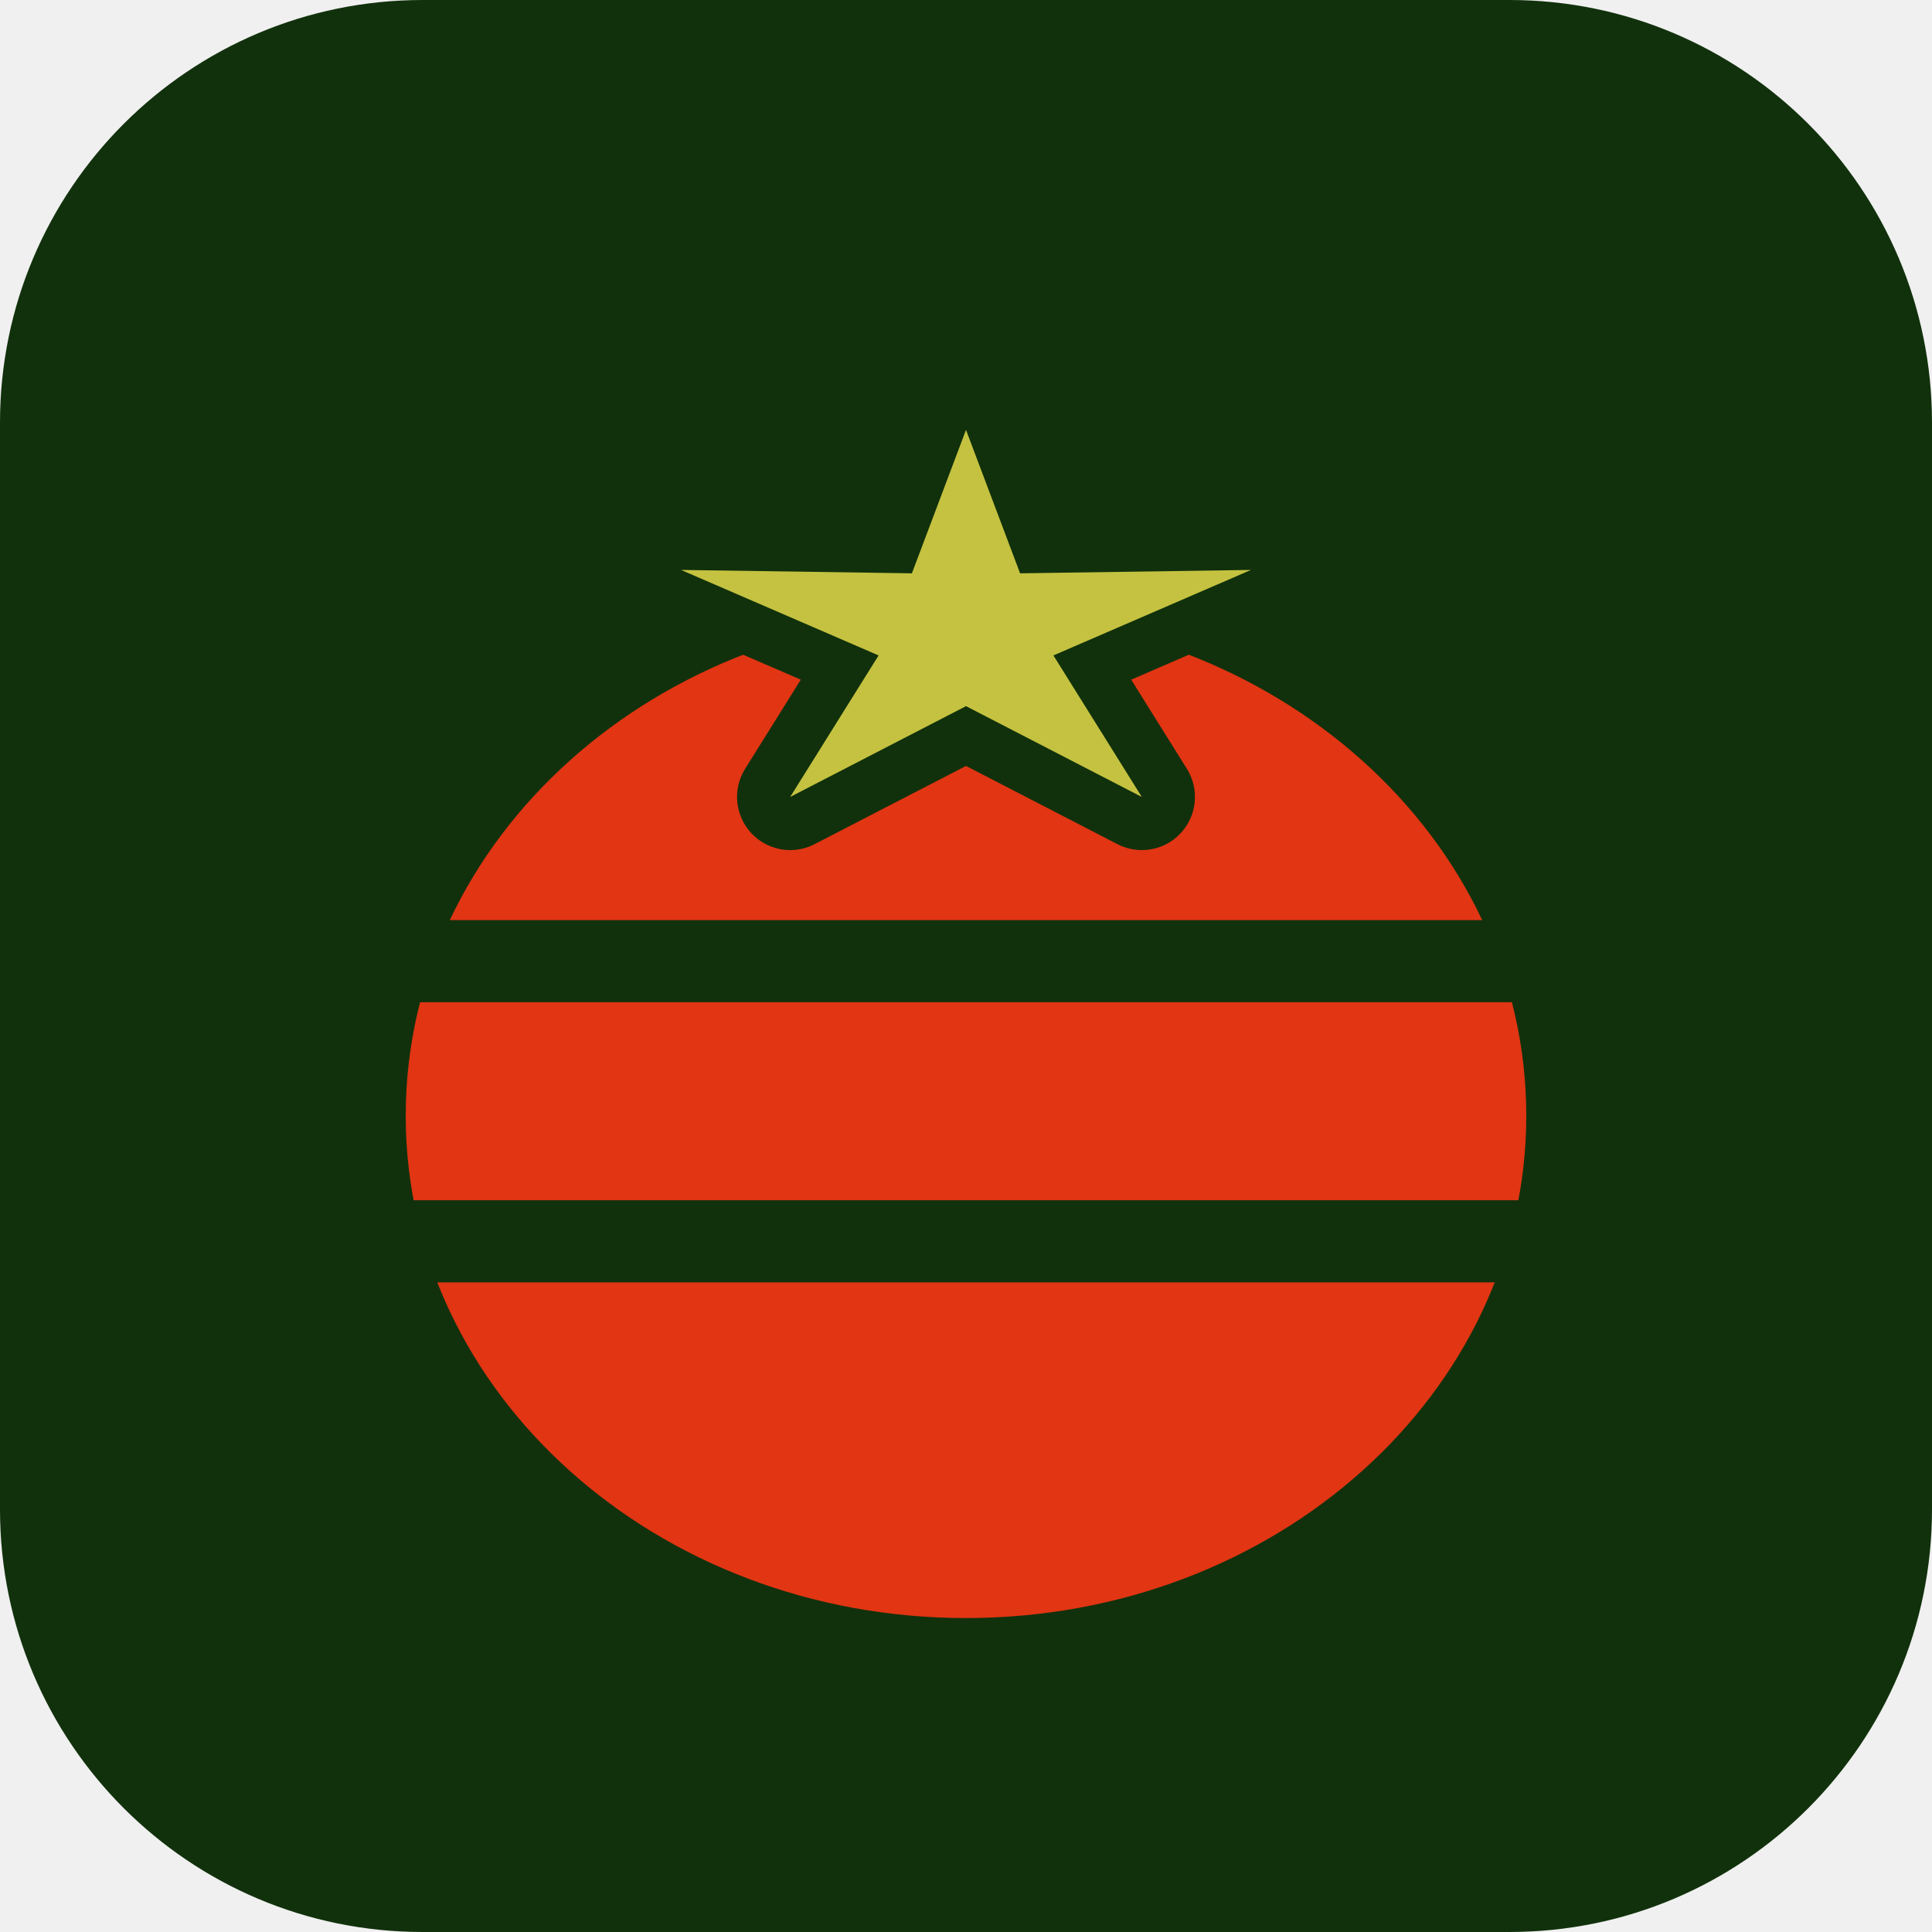
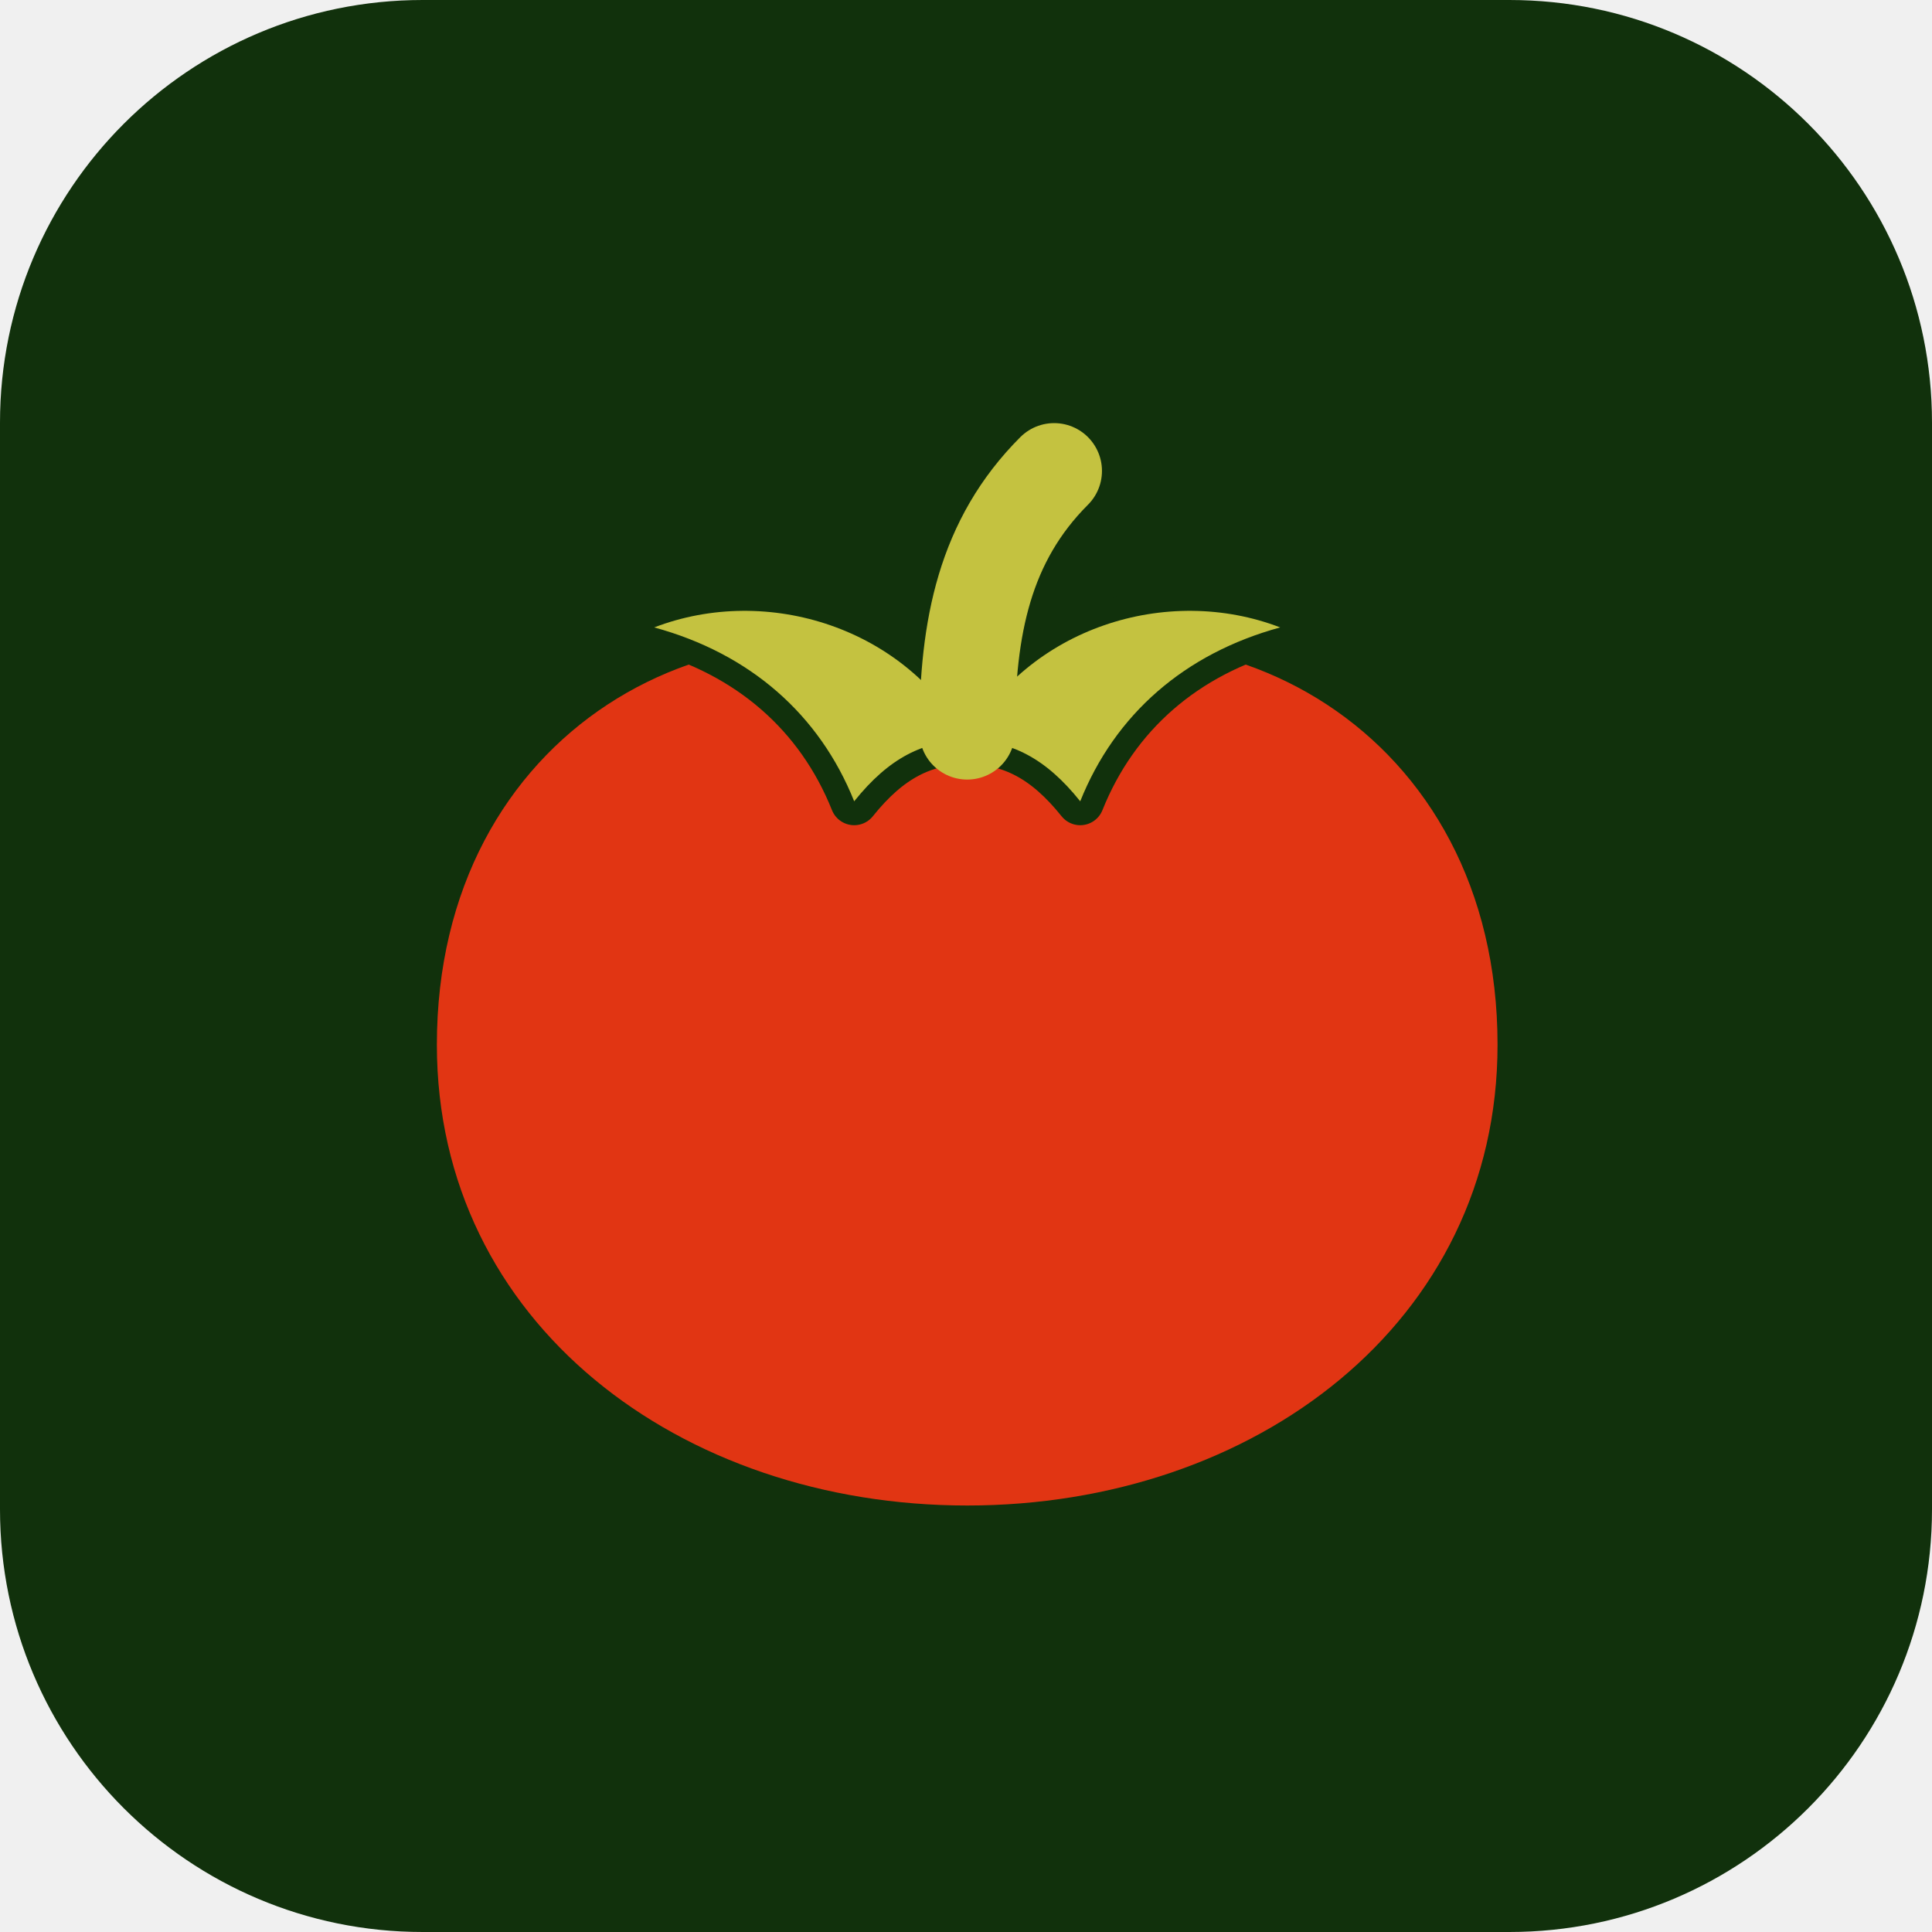
<svg xmlns="http://www.w3.org/2000/svg" viewBox="0 0 32 32">
  <rect width="32" height="32" rx="7" fill="#11310C" />
-   <g transform="translate(3.2 3.6) scale(0.8)">
-     <mask id="m">
-       <rect width="32" height="32" fill="white" />
-       <path d="M3 15.4H29M3 21.2H29" stroke="black" stroke-width="1.7" />
-       <path d="M16.00 4.40 L17.12 7.37 L21.90 7.30 L17.81 9.07 L19.64 12.00 L16.00 10.12 L12.36 12.00 L14.19 9.07 L10.10 7.30 L14.88 7.37 Z" fill="black" stroke="black" stroke-width="2.2" stroke-linejoin="round" />
-     </mask>
-     <ellipse cx="16" cy="18.6" rx="11.6" ry="10.4" fill="#E13513" mask="url(#m)" />
-     <path d="M16.00 4.40 L17.12 7.37 L21.90 7.30 L17.81 9.07 L19.64 12.00 L16.00 10.12 L12.36 12.00 L14.19 9.07 L10.10 7.30 L14.88 7.37 Z" fill="#C4C240" />
+   <g transform="translate(4.5 4.2) scale(0.72)">
+     <path d="M16 9.6 C10.2 7.4 3.8 11 3.8 18.2 C3.8 24.6 9.4 28.8 16 28.8 C22.6 28.8 28.2 24.6 28.2 18.2 C28.2 11 21.8 7.4 16 9.6 Z" fill="#E13513" />
+     <path d="M16 11.2 C14.6 8.6 11.4 7.6 8.8 8.6 C11 9.2 12.6 10.6 13.4 12.6 C14.2 11.6 15 11.2 16 11.2 Z M16 11.2 C17.4 8.6 20.6 7.6 23.2 8.6 C21 9.2 19.4 10.6 18.6 12.6 C17.8 11.6 17 11.2 16 11.2 Z" fill="#C4C240" stroke="#11310C" stroke-width="1.1" stroke-linejoin="round" paint-order="stroke" />
+     <path d="M16 11 C16 8.6 16.4 6.6 18 5" fill="none" stroke="#C4C240" stroke-width="2.2" stroke-linecap="round" />
  </g>
</svg>
